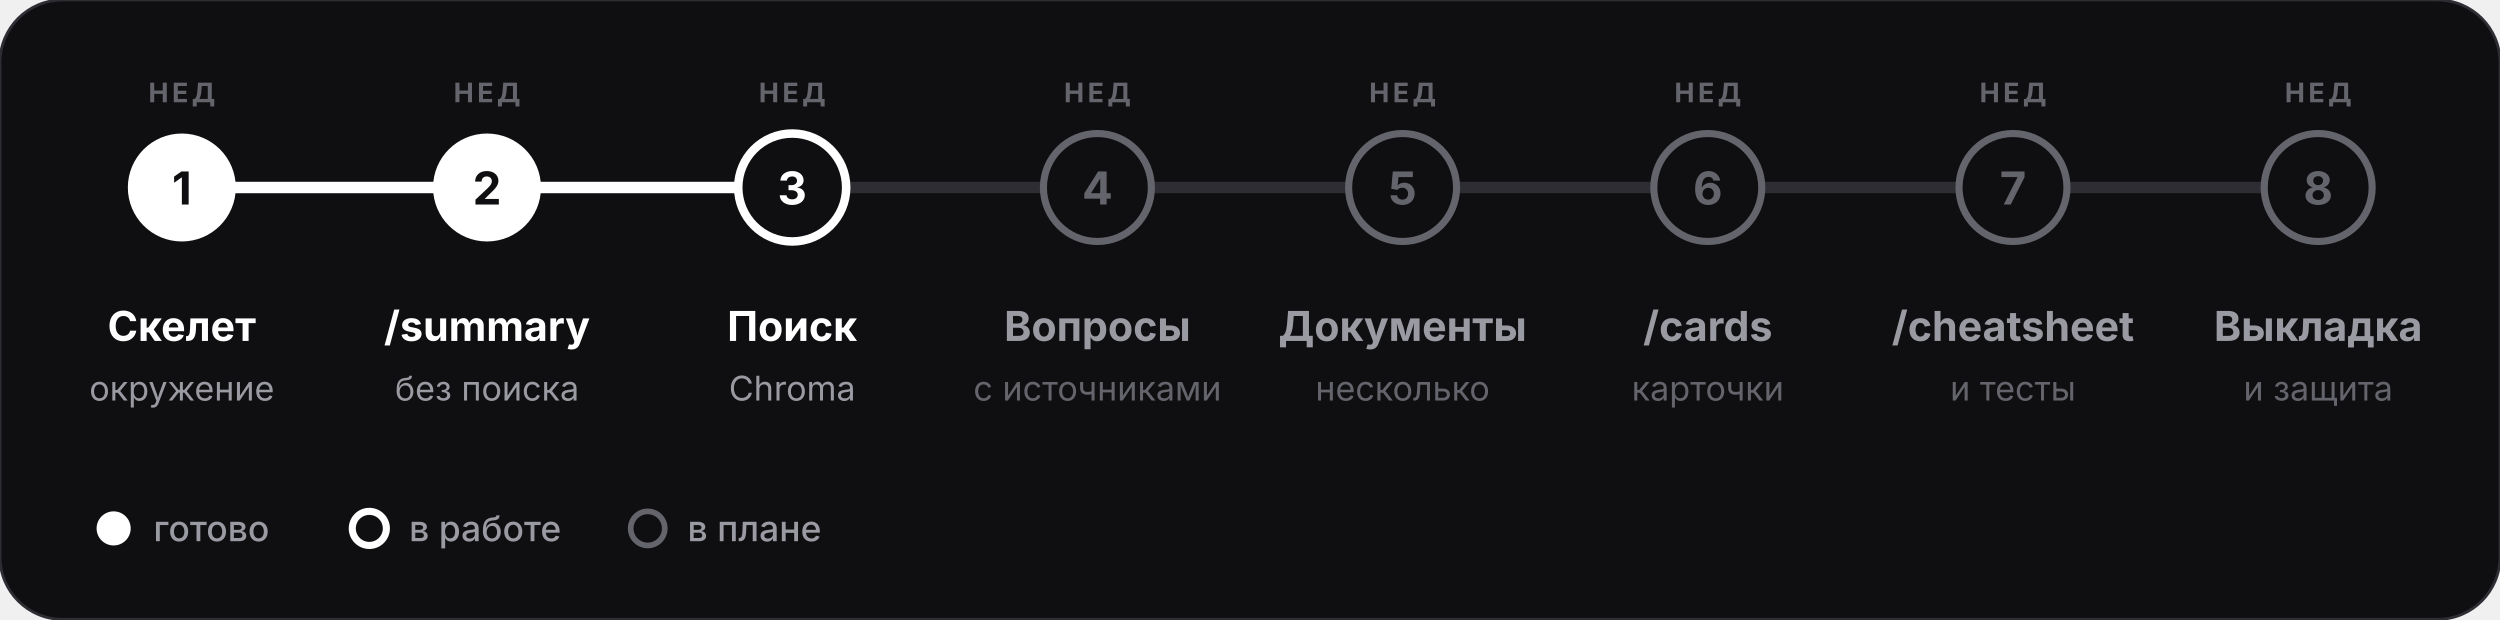
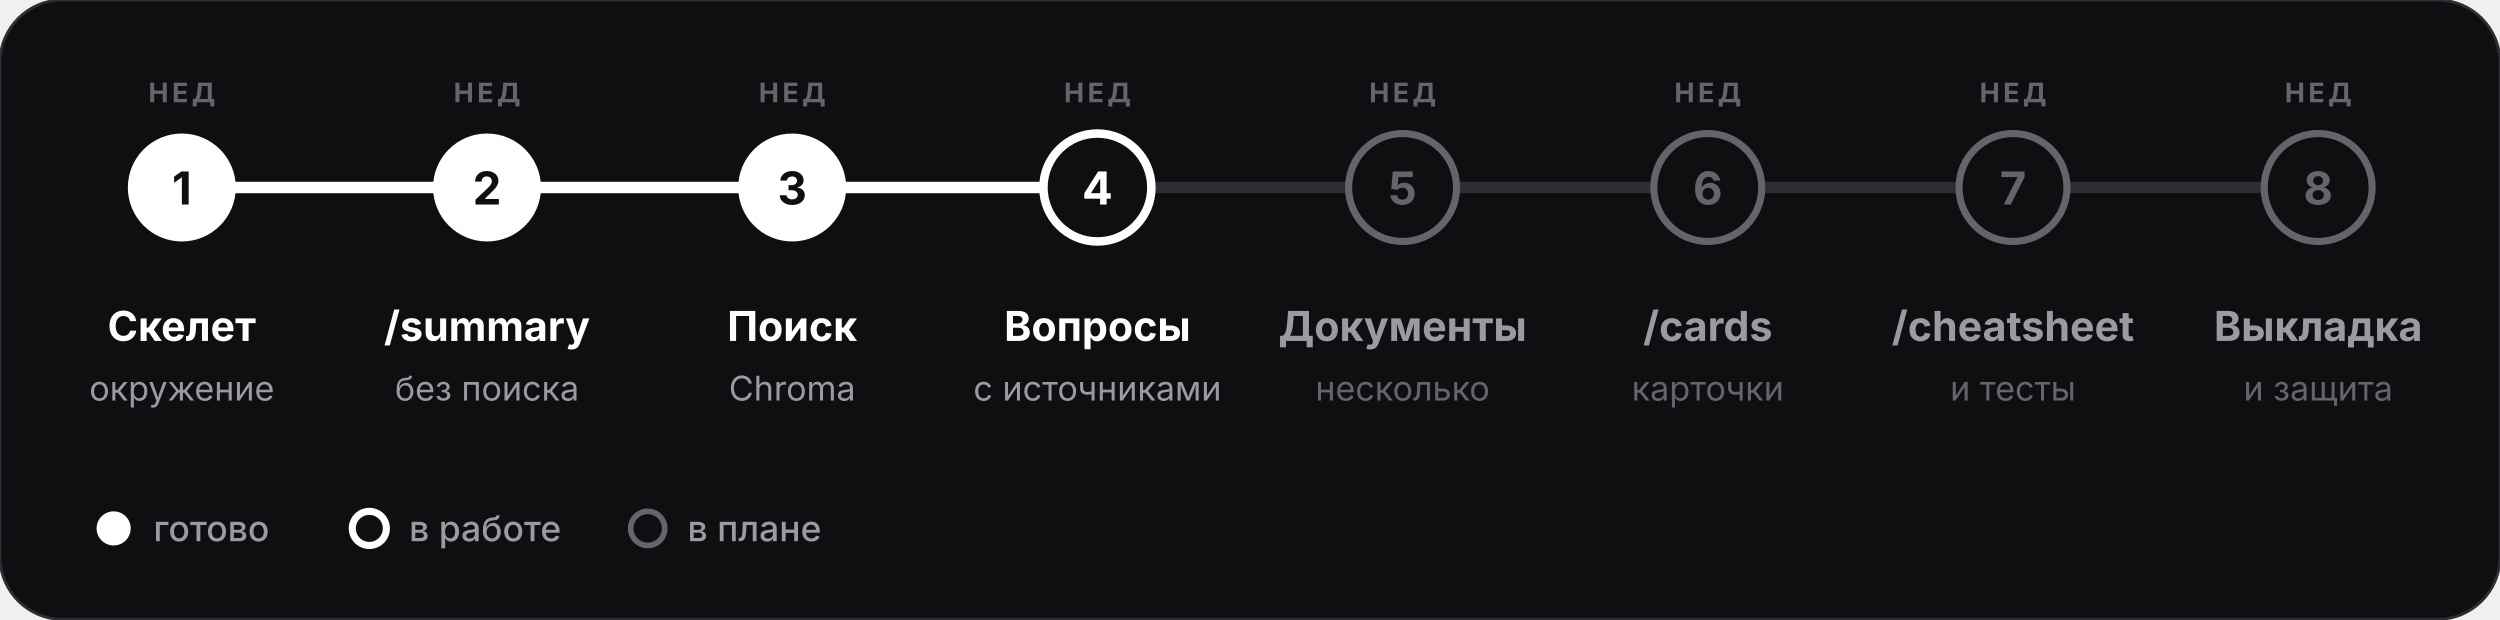
- <svg xmlns="http://www.w3.org/2000/svg" width="880" height="218" viewBox="0 0 880 218" role="img" aria-label="Дорожная карта на 8 недель: недели 1 и 2 готовы, неделя 3 в работе">
+ <svg xmlns="http://www.w3.org/2000/svg" width="880" height="218" viewBox="0 0 880 218" role="img" aria-label="Дорожная карта на 8 недель: недели 1–3 готовы, неделя 4 в работе">
  <rect x="0" y="0" width="880" height="218" rx="22" fill="#0f0f11" stroke="#2d2d33" stroke-width="1" />
  <line x1="64.0" y1="66" x2="816.0" y2="66" stroke="#2d2d33" stroke-width="4" stroke-linecap="round" />
-   <line x1="64.0" y1="66" x2="278.857" y2="66" stroke="#ffffff" stroke-width="4" stroke-linecap="round" />
+   <line x1="64.0" y1="66" x2="386.286" y2="66" stroke="#ffffff" stroke-width="4" stroke-linecap="round" />
  <circle cx="64.0" cy="66" r="19" fill="#ffffff" />
  <text x="64.0" y="72" font-family="Inter, -apple-system, 'Segoe UI', Roboto, Helvetica, Arial, sans-serif" font-size="16" font-weight="700" fill="#0f0f11" text-anchor="middle">1</text>
  <text x="64.0" y="120" font-family="Inter, -apple-system, 'Segoe UI', Roboto, Helvetica, Arial, sans-serif" font-size="14.5" font-weight="700" fill="#ffffff" text-anchor="middle">Скелет</text>
  <text x="64.0" y="141" font-family="Inter, -apple-system, 'Segoe UI', Roboto, Helvetica, Arial, sans-serif" font-size="12" font-weight="400" fill="#9a9aa3" text-anchor="middle">окружение</text>
  <text x="64.0" y="36" font-family="Inter, -apple-system, 'Segoe UI', Roboto, Helvetica, Arial, sans-serif" font-size="9.5" font-weight="700" fill="#64646c" text-anchor="middle" letter-spacing="1.2">НЕД</text>
  <circle cx="171.429" cy="66" r="19" fill="#ffffff" />
  <text x="171.429" y="72" font-family="Inter, -apple-system, 'Segoe UI', Roboto, Helvetica, Arial, sans-serif" font-size="16" font-weight="700" fill="#0f0f11" text-anchor="middle">2</text>
  <text x="171.429" y="120" font-family="Inter, -apple-system, 'Segoe UI', Roboto, Helvetica, Arial, sans-serif" font-size="14.5" font-weight="700" fill="#ffffff" text-anchor="middle">/summary</text>
  <text x="171.429" y="141" font-family="Inter, -apple-system, 'Segoe UI', Roboto, Helvetica, Arial, sans-serif" font-size="12" font-weight="400" fill="#9a9aa3" text-anchor="middle">без поиска</text>
  <text x="171.429" y="36" font-family="Inter, -apple-system, 'Segoe UI', Roboto, Helvetica, Arial, sans-serif" font-size="9.5" font-weight="700" fill="#64646c" text-anchor="middle" letter-spacing="1.2">НЕД</text>
-   <circle cx="278.857" cy="66" r="19" fill="#0f0f11" stroke="#ffffff" stroke-width="3" />
-   <text x="278.857" y="72" font-family="Inter, -apple-system, 'Segoe UI', Roboto, Helvetica, Arial, sans-serif" font-size="16" font-weight="700" fill="#ffffff" text-anchor="middle">3</text>
+   <circle cx="278.857" cy="66" r="19" fill="#ffffff" />
+   <text x="278.857" y="72" font-family="Inter, -apple-system, 'Segoe UI', Roboto, Helvetica, Arial, sans-serif" font-size="16" font-weight="700" fill="#0f0f11" text-anchor="middle">3</text>
  <text x="278.857" y="120" font-family="Inter, -apple-system, 'Segoe UI', Roboto, Helvetica, Arial, sans-serif" font-size="14.5" font-weight="700" fill="#ffffff" text-anchor="middle">Поиск</text>
  <text x="278.857" y="141" font-family="Inter, -apple-system, 'Segoe UI', Roboto, Helvetica, Arial, sans-serif" font-size="12" font-weight="400" fill="#9a9aa3" text-anchor="middle">Chroma</text>
  <text x="278.857" y="36" font-family="Inter, -apple-system, 'Segoe UI', Roboto, Helvetica, Arial, sans-serif" font-size="9.5" font-weight="700" fill="#64646c" text-anchor="middle" letter-spacing="1.2">НЕД</text>
-   <circle cx="386.286" cy="66" r="19" fill="#0f0f11" stroke="#64646c" stroke-width="2.5" />
-   <text x="386.286" y="72" font-family="Inter, -apple-system, 'Segoe UI', Roboto, Helvetica, Arial, sans-serif" font-size="16" font-weight="700" fill="#64646c" text-anchor="middle">4</text>
-   <text x="386.286" y="120" font-family="Inter, -apple-system, 'Segoe UI', Roboto, Helvetica, Arial, sans-serif" font-size="14.5" font-weight="700" fill="#9a9aa3" text-anchor="middle">Вопросы</text>
-   <text x="386.286" y="141" font-family="Inter, -apple-system, 'Segoe UI', Roboto, Helvetica, Arial, sans-serif" font-size="12" font-weight="400" fill="#64646c" text-anchor="middle">с источниками</text>
+   <circle cx="386.286" cy="66" r="19" fill="#0f0f11" stroke="#ffffff" stroke-width="3" />
+   <text x="386.286" y="72" font-family="Inter, -apple-system, 'Segoe UI', Roboto, Helvetica, Arial, sans-serif" font-size="16" font-weight="700" fill="#ffffff" text-anchor="middle">4</text>
+   <text x="386.286" y="120" font-family="Inter, -apple-system, 'Segoe UI', Roboto, Helvetica, Arial, sans-serif" font-size="14.5" font-weight="700" fill="#ffffff" text-anchor="middle">Вопросы</text>
+   <text x="386.286" y="141" font-family="Inter, -apple-system, 'Segoe UI', Roboto, Helvetica, Arial, sans-serif" font-size="12" font-weight="400" fill="#9a9aa3" text-anchor="middle">с источниками</text>
  <text x="386.286" y="36" font-family="Inter, -apple-system, 'Segoe UI', Roboto, Helvetica, Arial, sans-serif" font-size="9.5" font-weight="700" fill="#64646c" text-anchor="middle" letter-spacing="1.2">НЕД</text>
  <circle cx="493.714" cy="66" r="19" fill="#0f0f11" stroke="#64646c" stroke-width="2.5" />
  <text x="493.714" y="72" font-family="Inter, -apple-system, 'Segoe UI', Roboto, Helvetica, Arial, sans-serif" font-size="16" font-weight="700" fill="#64646c" text-anchor="middle">5</text>
  <text x="493.714" y="120" font-family="Inter, -apple-system, 'Segoe UI', Roboto, Helvetica, Arial, sans-serif" font-size="14.5" font-weight="700" fill="#9a9aa3" text-anchor="middle">Документы</text>
  <text x="493.714" y="141" font-family="Inter, -apple-system, 'Segoe UI', Roboto, Helvetica, Arial, sans-serif" font-size="12" font-weight="400" fill="#64646c" text-anchor="middle">несколько</text>
  <text x="493.714" y="36" font-family="Inter, -apple-system, 'Segoe UI', Roboto, Helvetica, Arial, sans-serif" font-size="9.5" font-weight="700" fill="#64646c" text-anchor="middle" letter-spacing="1.2">НЕД</text>
  <circle cx="601.143" cy="66" r="19" fill="#0f0f11" stroke="#64646c" stroke-width="2.5" />
  <text x="601.143" y="72" font-family="Inter, -apple-system, 'Segoe UI', Roboto, Helvetica, Arial, sans-serif" font-size="16" font-weight="700" fill="#64646c" text-anchor="middle">6</text>
  <text x="601.143" y="120" font-family="Inter, -apple-system, 'Segoe UI', Roboto, Helvetica, Arial, sans-serif" font-size="14.5" font-weight="700" fill="#9a9aa3" text-anchor="middle">/cards</text>
  <text x="601.143" y="141" font-family="Inter, -apple-system, 'Segoe UI', Roboto, Helvetica, Arial, sans-serif" font-size="12" font-weight="400" fill="#64646c" text-anchor="middle">карточки</text>
  <text x="601.143" y="36" font-family="Inter, -apple-system, 'Segoe UI', Roboto, Helvetica, Arial, sans-serif" font-size="9.5" font-weight="700" fill="#64646c" text-anchor="middle" letter-spacing="1.2">НЕД</text>
  <circle cx="708.571" cy="66" r="19" fill="#0f0f11" stroke="#64646c" stroke-width="2.5" />
  <text x="708.571" y="72" font-family="Inter, -apple-system, 'Segoe UI', Roboto, Helvetica, Arial, sans-serif" font-size="16" font-weight="700" fill="#64646c" text-anchor="middle">7</text>
  <text x="708.571" y="120" font-family="Inter, -apple-system, 'Segoe UI', Roboto, Helvetica, Arial, sans-serif" font-size="14.5" font-weight="700" fill="#9a9aa3" text-anchor="middle">/cheatsheet</text>
  <text x="708.571" y="141" font-family="Inter, -apple-system, 'Segoe UI', Roboto, Helvetica, Arial, sans-serif" font-size="12" font-weight="400" fill="#64646c" text-anchor="middle">и тесты</text>
  <text x="708.571" y="36" font-family="Inter, -apple-system, 'Segoe UI', Roboto, Helvetica, Arial, sans-serif" font-size="9.5" font-weight="700" fill="#64646c" text-anchor="middle" letter-spacing="1.2">НЕД</text>
  <circle cx="816.0" cy="66" r="19" fill="#0f0f11" stroke="#64646c" stroke-width="2.5" />
  <text x="816.0" y="72" font-family="Inter, -apple-system, 'Segoe UI', Roboto, Helvetica, Arial, sans-serif" font-size="16" font-weight="700" fill="#64646c" text-anchor="middle">8</text>
  <text x="816.0" y="120" font-family="Inter, -apple-system, 'Segoe UI', Roboto, Helvetica, Arial, sans-serif" font-size="14.5" font-weight="700" fill="#9a9aa3" text-anchor="middle">Выкладка</text>
  <text x="816.0" y="141" font-family="Inter, -apple-system, 'Segoe UI', Roboto, Helvetica, Arial, sans-serif" font-size="12" font-weight="400" fill="#64646c" text-anchor="middle">и защита</text>
  <text x="816.0" y="36" font-family="Inter, -apple-system, 'Segoe UI', Roboto, Helvetica, Arial, sans-serif" font-size="9.5" font-weight="700" fill="#64646c" text-anchor="middle" letter-spacing="1.2">НЕД</text>
  <circle cx="40" cy="186" r="6" fill="#ffffff" />
  <text x="54" y="190.5" font-family="Inter, -apple-system, 'Segoe UI', Roboto, Helvetica, Arial, sans-serif" font-size="12.5" font-weight="500" fill="#9a9aa3" text-anchor="start">готово</text>
  <circle cx="130" cy="186" r="6" fill="#0f0f11" stroke="#ffffff" stroke-width="2.5" />
  <text x="144" y="190.5" font-family="Inter, -apple-system, 'Segoe UI', Roboto, Helvetica, Arial, sans-serif" font-size="12.5" font-weight="500" fill="#9a9aa3" text-anchor="start">в работе</text>
  <circle cx="228" cy="186" r="6" fill="#0f0f11" stroke="#64646c" stroke-width="2" />
  <text x="242" y="190.5" font-family="Inter, -apple-system, 'Segoe UI', Roboto, Helvetica, Arial, sans-serif" font-size="12.5" font-weight="500" fill="#9a9aa3" text-anchor="start">в плане</text>
</svg>
